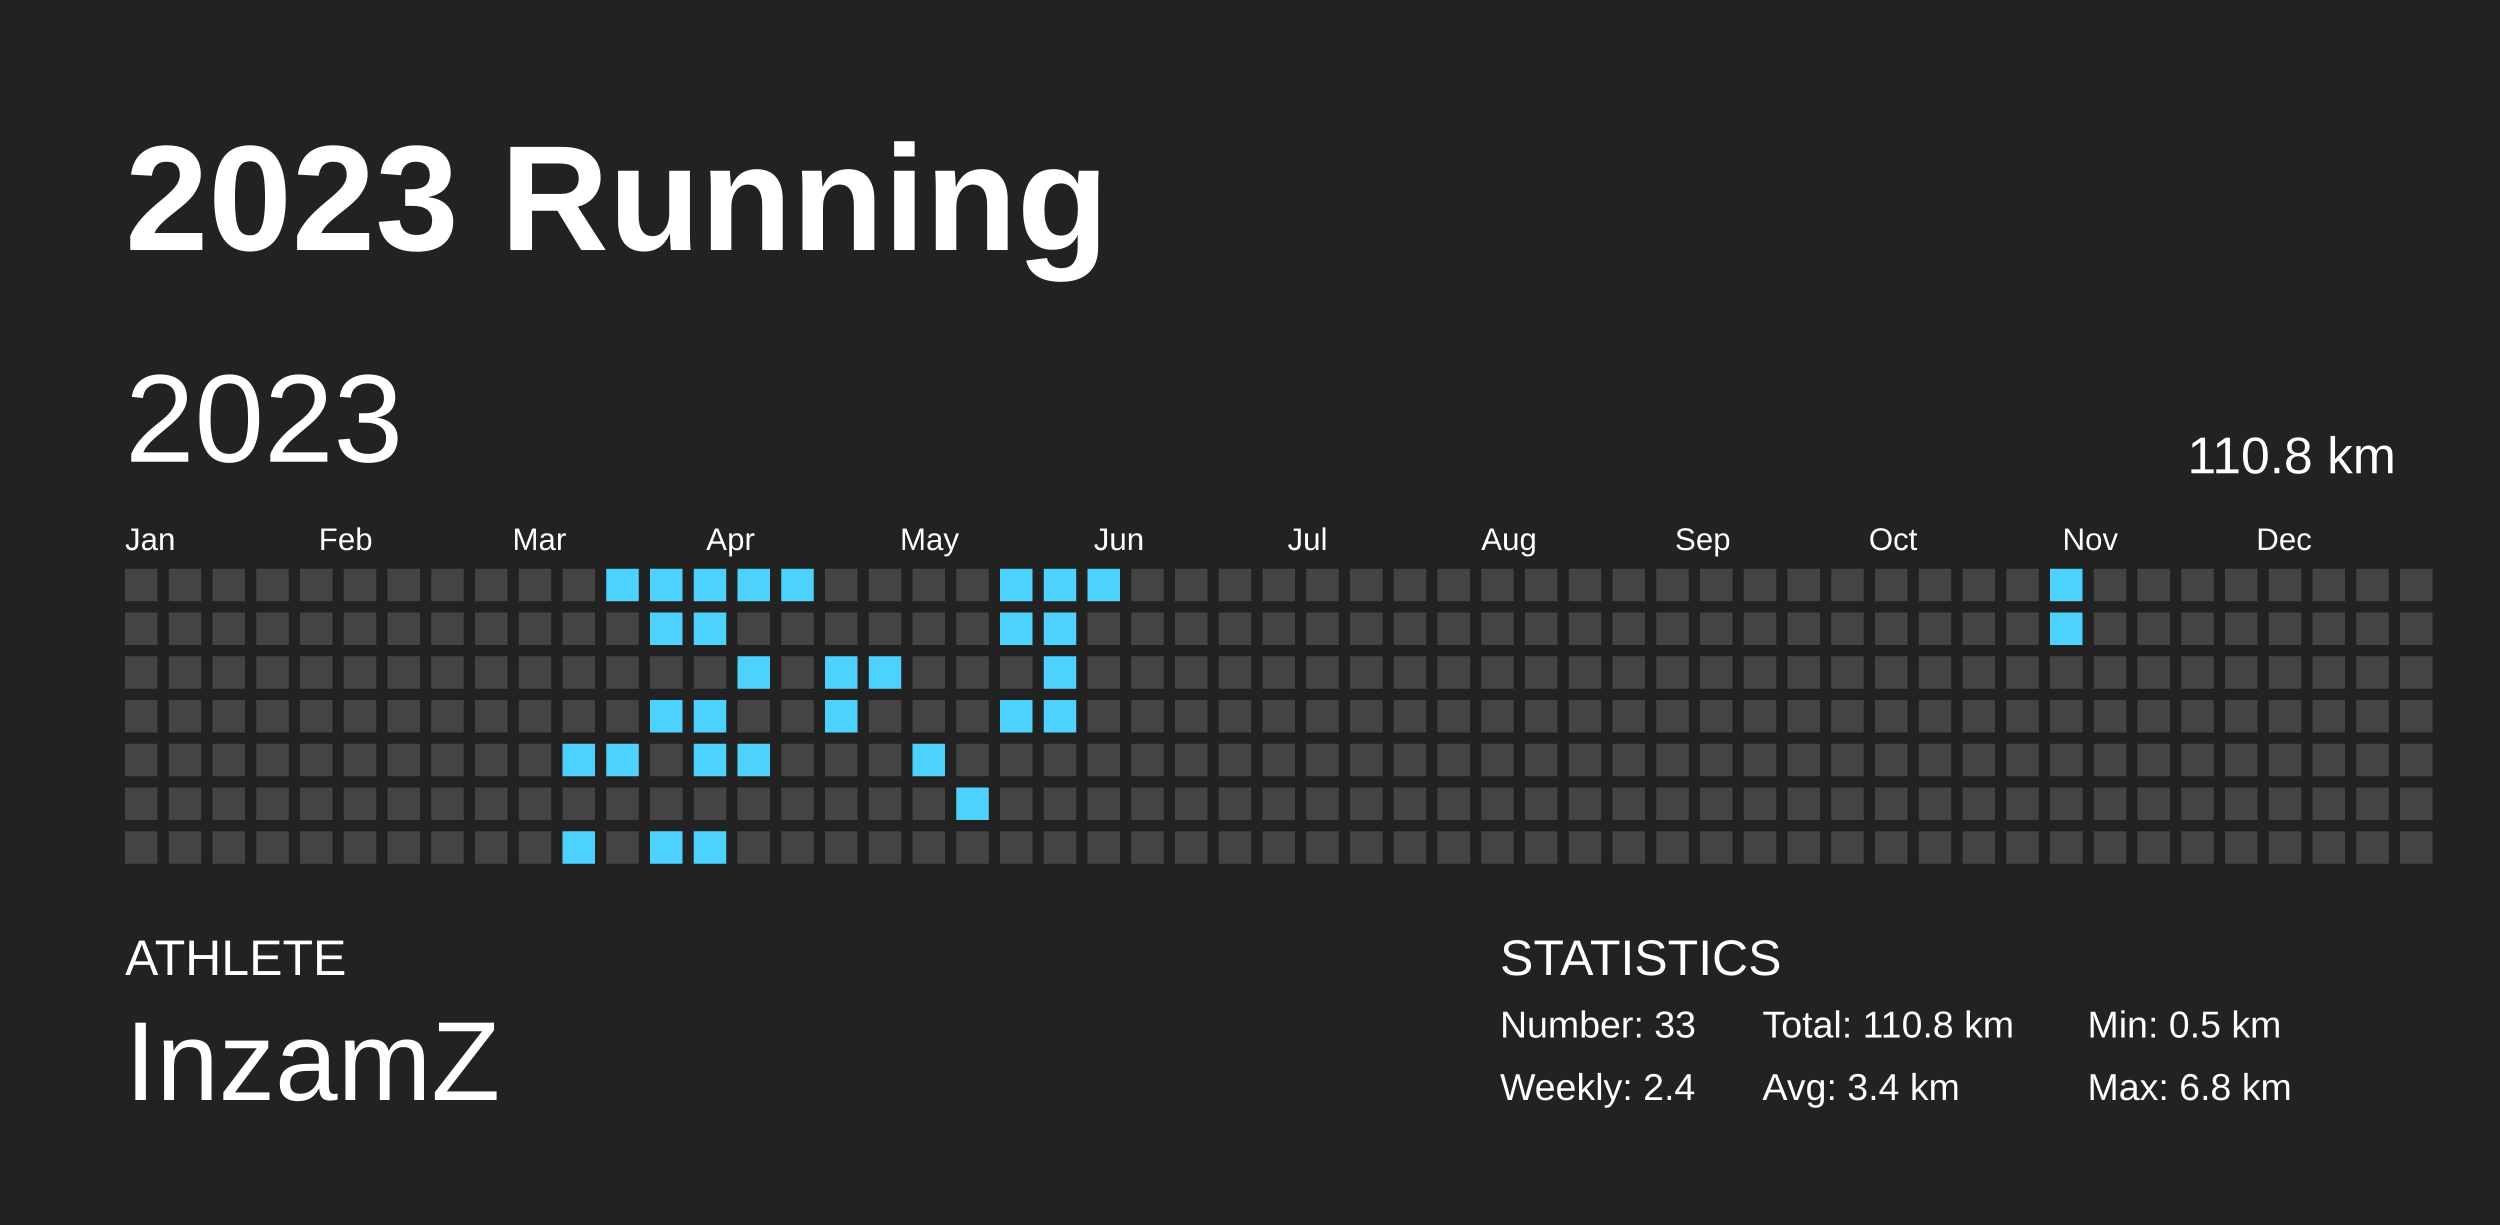
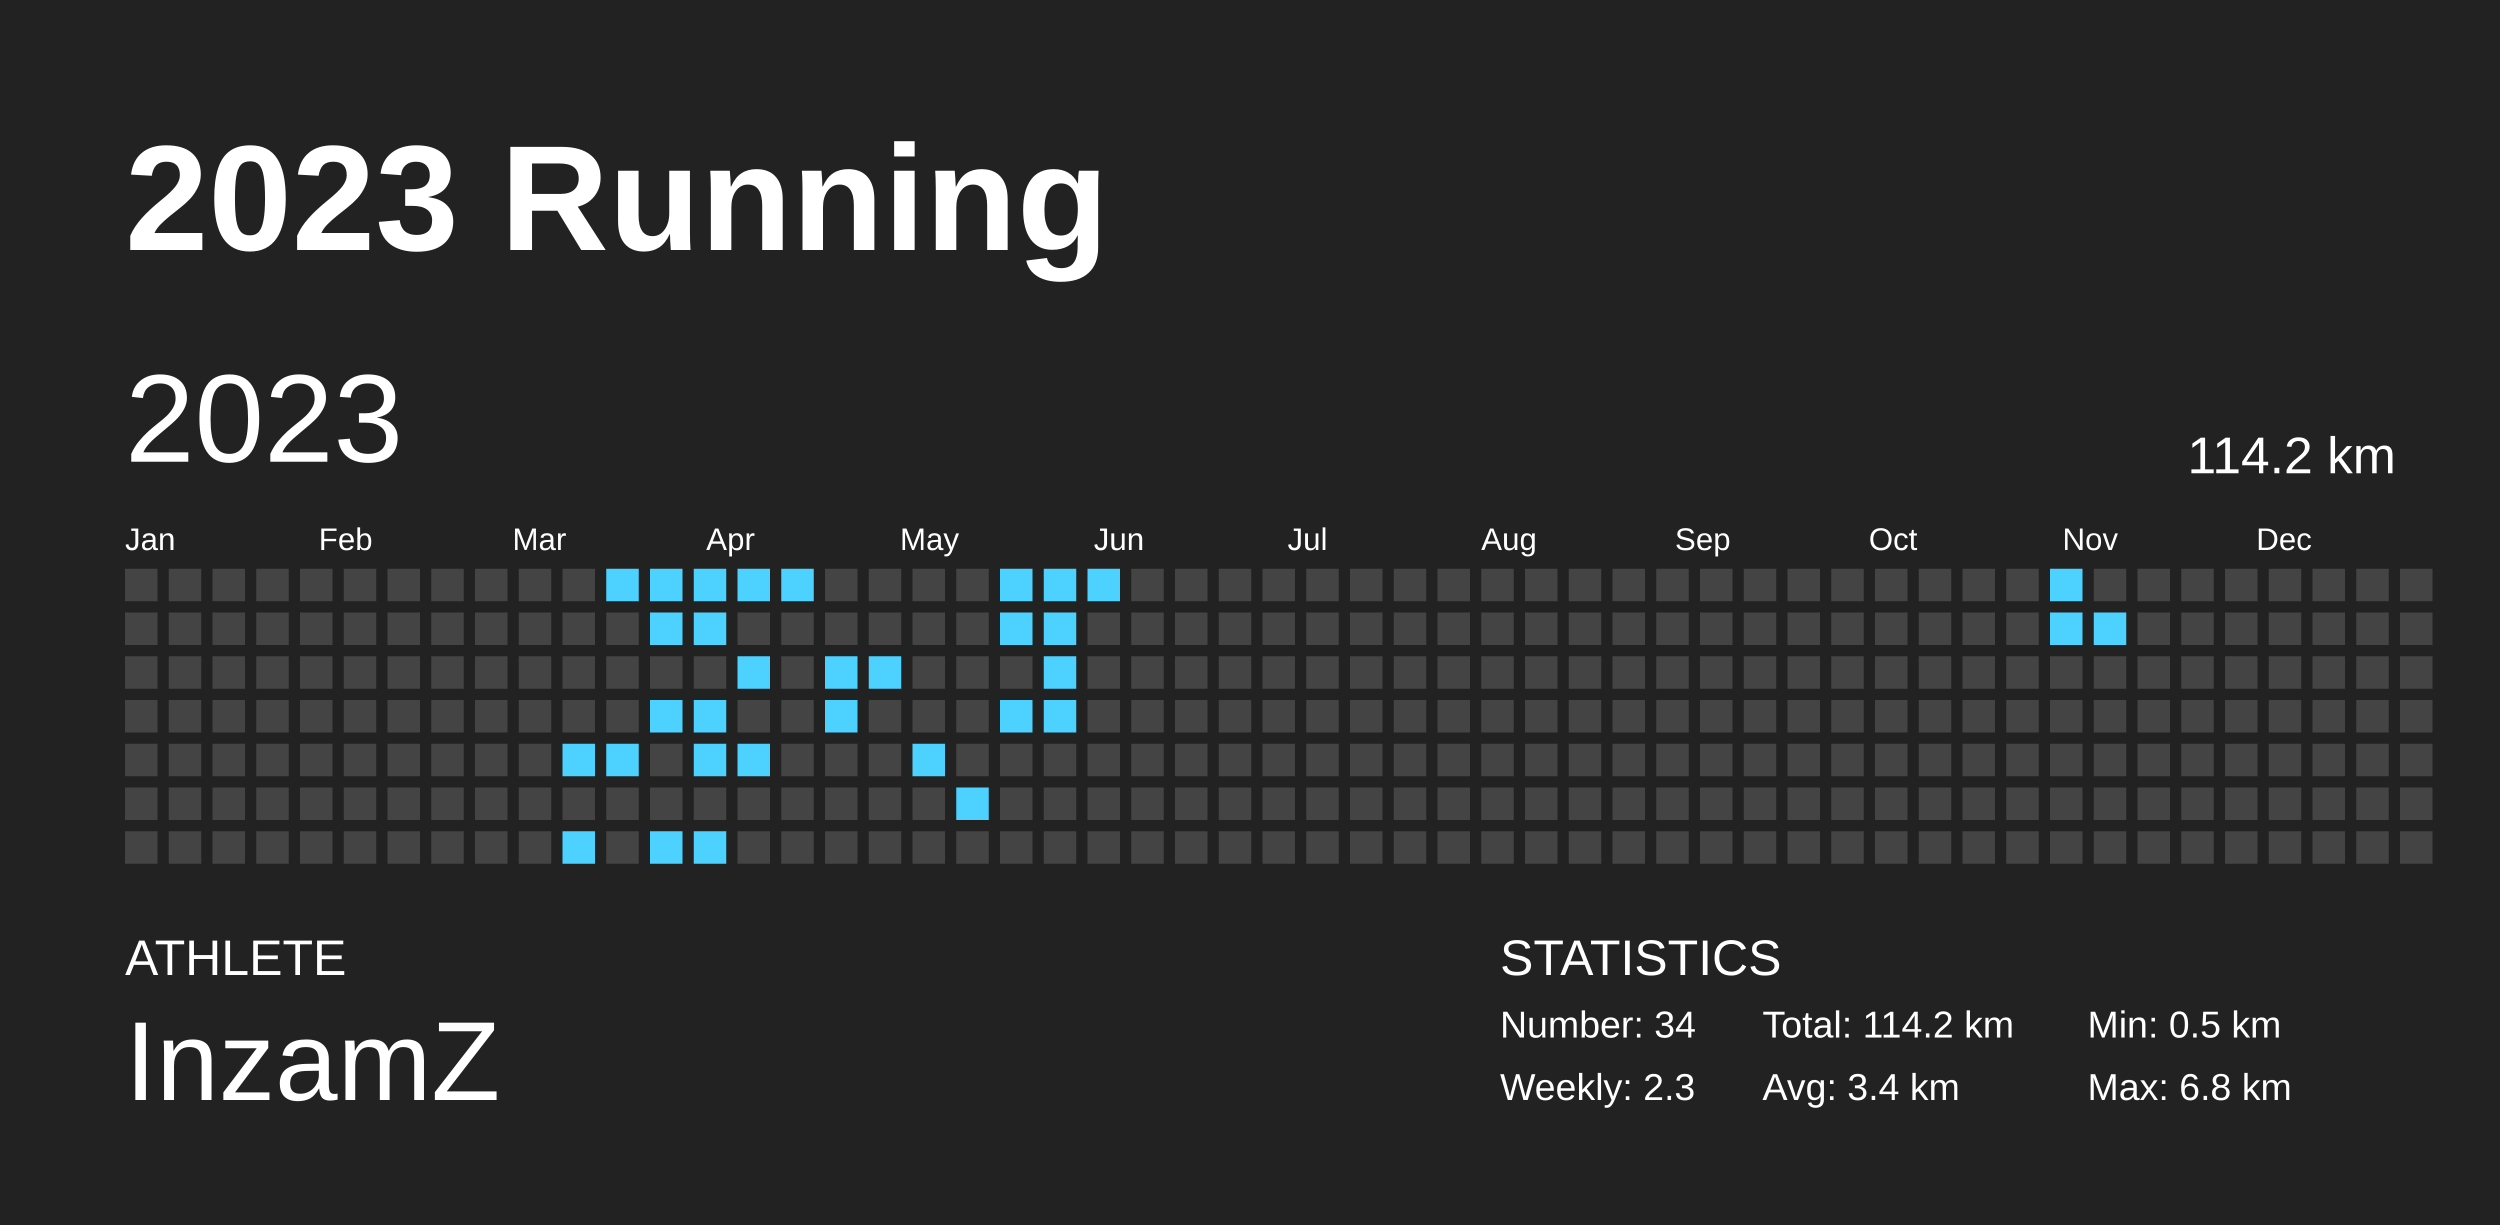
<svg xmlns="http://www.w3.org/2000/svg" baseProfile="full" height="98mm" version="1.1" viewBox="0,0,200,98" width="200mm">
  <defs />
  <rect fill="#222222" height="98" width="200" x="0" y="0" />
  <text fill="#FFFFFF" style="font-size:12px; font-family:Arial; font-weight:bold;" x="10" y="20">2023 Running</text>
  <text fill="#FFFFFF" style="font-size:4px; font-family:Arial" x="10" y="78">ATHLETE</text>
  <text fill="#FFFFFF" style="font-size:9px; font-family:Arial" x="10" y="88">InzamZ</text>
  <text fill="#FFFFFF" style="font-size:4px; font-family:Arial" x="120" y="78">STATISTICS</text>
-   <text fill="#FFFFFF" style="font-size:3px; font-family:Arial" x="120" y="83">Number: 33</text>
-   <text fill="#FFFFFF" style="font-size:3px; font-family:Arial" x="120" y="88">Weekly: 2.4</text>
-   <text fill="#FFFFFF" style="font-size:3px; font-family:Arial" x="141" y="83">Total: 110.8 km</text>
+   <text fill="#FFFFFF" style="font-size:3px; font-family:Arial" x="120" y="83">Number: 34</text>
+   <text fill="#FFFFFF" style="font-size:3px; font-family:Arial" x="120" y="88">Weekly: 2.3</text>
+   <text fill="#FFFFFF" style="font-size:3px; font-family:Arial" x="141" y="83">Total: 114.2 km</text>
  <text fill="#FFFFFF" style="font-size:3px; font-family:Arial" x="141" y="88">Avg: 3.4 km</text>
  <text fill="#FFFFFF" style="font-size:3px; font-family:Arial" x="167" y="83">Min: 0.5 km</text>
  <text fill="#FFFFFF" style="font-size:3px; font-family:Arial" x="167" y="88">Max: 6.8 km</text>
  <text dominant-baseline="hanging" fill="#FFFFFF" style="font-size:10.0px; font-family:Arial;" x="10" y="30">2023</text>
-   <text dominant-baseline="hanging" fill="#FFFFFF" style="font-size:4.125px; font-family:Arial;" x="175" y="35">110.8 km</text>
+   <text dominant-baseline="hanging" fill="#FFFFFF" style="font-size:4.125px; font-family:Arial;" x="175" y="35">114.2 km</text>
  <text fill="#FFFFFF" style="font-size:2.5px; font-family:Arial" x="10.0" y="44">Jan</text>
  <text fill="#FFFFFF" style="font-size:2.5px; font-family:Arial" x="25.5" y="44">Feb</text>
  <text fill="#FFFFFF" style="font-size:2.5px; font-family:Arial" x="41.0" y="44">Mar</text>
  <text fill="#FFFFFF" style="font-size:2.5px; font-family:Arial" x="56.5" y="44">Apr</text>
  <text fill="#FFFFFF" style="font-size:2.5px; font-family:Arial" x="72.0" y="44">May</text>
  <text fill="#FFFFFF" style="font-size:2.5px; font-family:Arial" x="87.5" y="44">Jun</text>
  <text fill="#FFFFFF" style="font-size:2.5px; font-family:Arial" x="103.0" y="44">Jul</text>
  <text fill="#FFFFFF" style="font-size:2.5px; font-family:Arial" x="118.5" y="44">Aug</text>
  <text fill="#FFFFFF" style="font-size:2.5px; font-family:Arial" x="134.0" y="44">Sep</text>
  <text fill="#FFFFFF" style="font-size:2.5px; font-family:Arial" x="149.5" y="44">Oct</text>
  <text fill="#FFFFFF" style="font-size:2.5px; font-family:Arial" x="165.0" y="44">Nov</text>
  <text fill="#FFFFFF" style="font-size:2.5px; font-family:Arial" x="180.5" y="44">Dec</text>
  <rect fill="#444444" height="2.6" width="2.6" x="10.0" y="45.5" />
  <rect fill="#444444" height="2.6" width="2.6" x="10.0" y="49.0" />
  <rect fill="#444444" height="2.6" width="2.6" x="10.0" y="52.5" />
  <rect fill="#444444" height="2.6" width="2.6" x="10.0" y="56.0" />
  <rect fill="#444444" height="2.6" width="2.6" x="10.0" y="59.5" />
  <rect fill="#444444" height="2.6" width="2.6" x="10.0" y="63.0" />
  <rect fill="#444444" height="2.6" width="2.6" x="10.0" y="66.5" />
  <rect fill="#444444" height="2.6" width="2.6" x="13.5" y="45.5" />
  <rect fill="#444444" height="2.6" width="2.6" x="13.5" y="49.0" />
  <rect fill="#444444" height="2.6" width="2.6" x="13.5" y="52.5" />
  <rect fill="#444444" height="2.6" width="2.6" x="13.5" y="56.0" />
  <rect fill="#444444" height="2.6" width="2.6" x="13.5" y="59.5" />
  <rect fill="#444444" height="2.6" width="2.6" x="13.5" y="63.0" />
  <rect fill="#444444" height="2.6" width="2.6" x="13.5" y="66.5" />
  <rect fill="#444444" height="2.6" width="2.6" x="17.0" y="45.5" />
  <rect fill="#444444" height="2.6" width="2.6" x="17.0" y="49.0" />
  <rect fill="#444444" height="2.6" width="2.6" x="17.0" y="52.5" />
  <rect fill="#444444" height="2.6" width="2.6" x="17.0" y="56.0" />
  <rect fill="#444444" height="2.6" width="2.6" x="17.0" y="59.5" />
  <rect fill="#444444" height="2.6" width="2.6" x="17.0" y="63.0" />
  <rect fill="#444444" height="2.6" width="2.6" x="17.0" y="66.5" />
  <rect fill="#444444" height="2.6" width="2.6" x="20.5" y="45.5" />
  <rect fill="#444444" height="2.6" width="2.6" x="20.5" y="49.0" />
  <rect fill="#444444" height="2.6" width="2.6" x="20.5" y="52.5" />
  <rect fill="#444444" height="2.6" width="2.6" x="20.5" y="56.0" />
  <rect fill="#444444" height="2.6" width="2.6" x="20.5" y="59.5" />
  <rect fill="#444444" height="2.6" width="2.6" x="20.5" y="63.0" />
  <rect fill="#444444" height="2.6" width="2.6" x="20.5" y="66.5" />
  <rect fill="#444444" height="2.6" width="2.6" x="24.0" y="45.5" />
  <rect fill="#444444" height="2.6" width="2.6" x="24.0" y="49.0" />
  <rect fill="#444444" height="2.6" width="2.6" x="24.0" y="52.5" />
  <rect fill="#444444" height="2.6" width="2.6" x="24.0" y="56.0" />
  <rect fill="#444444" height="2.6" width="2.6" x="24.0" y="59.5" />
  <rect fill="#444444" height="2.6" width="2.6" x="24.0" y="63.0" />
  <rect fill="#444444" height="2.6" width="2.6" x="24.0" y="66.5" />
  <rect fill="#444444" height="2.6" width="2.6" x="27.5" y="45.5" />
  <rect fill="#444444" height="2.6" width="2.6" x="27.5" y="49.0" />
  <rect fill="#444444" height="2.6" width="2.6" x="27.5" y="52.5" />
  <rect fill="#444444" height="2.6" width="2.6" x="27.5" y="56.0" />
  <rect fill="#444444" height="2.6" width="2.6" x="27.5" y="59.5" />
  <rect fill="#444444" height="2.6" width="2.6" x="27.5" y="63.0" />
  <rect fill="#444444" height="2.6" width="2.6" x="27.5" y="66.5" />
  <rect fill="#444444" height="2.6" width="2.6" x="31.0" y="45.5" />
  <rect fill="#444444" height="2.6" width="2.6" x="31.0" y="49.0" />
  <rect fill="#444444" height="2.6" width="2.6" x="31.0" y="52.5" />
  <rect fill="#444444" height="2.6" width="2.6" x="31.0" y="56.0" />
  <rect fill="#444444" height="2.6" width="2.6" x="31.0" y="59.5" />
  <rect fill="#444444" height="2.6" width="2.6" x="31.0" y="63.0" />
  <rect fill="#444444" height="2.6" width="2.6" x="31.0" y="66.5" />
  <rect fill="#444444" height="2.6" width="2.6" x="34.5" y="45.5" />
  <rect fill="#444444" height="2.6" width="2.6" x="34.5" y="49.0" />
  <rect fill="#444444" height="2.6" width="2.6" x="34.5" y="52.5" />
  <rect fill="#444444" height="2.6" width="2.6" x="34.5" y="56.0" />
  <rect fill="#444444" height="2.6" width="2.6" x="34.5" y="59.5" />
  <rect fill="#444444" height="2.6" width="2.6" x="34.5" y="63.0" />
  <rect fill="#444444" height="2.6" width="2.6" x="34.5" y="66.5" />
  <rect fill="#444444" height="2.6" width="2.6" x="38.0" y="45.5" />
  <rect fill="#444444" height="2.6" width="2.6" x="38.0" y="49.0" />
  <rect fill="#444444" height="2.6" width="2.6" x="38.0" y="52.5" />
  <rect fill="#444444" height="2.6" width="2.6" x="38.0" y="56.0" />
  <rect fill="#444444" height="2.6" width="2.6" x="38.0" y="59.5" />
  <rect fill="#444444" height="2.6" width="2.6" x="38.0" y="63.0" />
  <rect fill="#444444" height="2.6" width="2.6" x="38.0" y="66.5" />
  <rect fill="#444444" height="2.6" width="2.6" x="41.5" y="45.5" />
  <rect fill="#444444" height="2.6" width="2.6" x="41.5" y="49.0" />
  <rect fill="#444444" height="2.6" width="2.6" x="41.5" y="52.5" />
  <rect fill="#444444" height="2.6" width="2.6" x="41.5" y="56.0" />
  <rect fill="#444444" height="2.6" width="2.6" x="41.5" y="59.5" />
  <rect fill="#444444" height="2.6" width="2.6" x="41.5" y="63.0" />
  <rect fill="#444444" height="2.6" width="2.6" x="41.5" y="66.5" />
  <rect fill="#444444" height="2.6" width="2.6" x="45.0" y="45.5" />
  <rect fill="#444444" height="2.6" width="2.6" x="45.0" y="49.0" />
  <rect fill="#444444" height="2.6" width="2.6" x="45.0" y="52.5" />
  <rect fill="#444444" height="2.6" width="2.6" x="45.0" y="56.0" />
  <rect fill="#4dd2ff" height="2.6" width="2.6" x="45.0" y="59.5" />
  <rect fill="#444444" height="2.6" width="2.6" x="45.0" y="63.0" />
  <rect fill="#4dd2ff" height="2.6" width="2.6" x="45.0" y="66.5" />
  <rect fill="#4dd2ff" height="2.6" width="2.6" x="48.5" y="45.5" />
  <rect fill="#444444" height="2.6" width="2.6" x="48.5" y="49.0" />
  <rect fill="#444444" height="2.6" width="2.6" x="48.5" y="52.5" />
  <rect fill="#444444" height="2.6" width="2.6" x="48.5" y="56.0" />
  <rect fill="#4dd2ff" height="2.6" width="2.6" x="48.5" y="59.5" />
  <rect fill="#444444" height="2.6" width="2.6" x="48.5" y="63.0" />
  <rect fill="#444444" height="2.6" width="2.6" x="48.5" y="66.5" />
  <rect fill="#4dd2ff" height="2.6" width="2.6" x="52.0" y="45.5" />
  <rect fill="#4dd2ff" height="2.6" width="2.6" x="52.0" y="49.0" />
  <rect fill="#444444" height="2.6" width="2.6" x="52.0" y="52.5" />
  <rect fill="#4dd2ff" height="2.6" width="2.6" x="52.0" y="56.0" />
  <rect fill="#444444" height="2.6" width="2.6" x="52.0" y="59.5" />
  <rect fill="#444444" height="2.6" width="2.6" x="52.0" y="63.0" />
  <rect fill="#4dd2ff" height="2.6" width="2.6" x="52.0" y="66.5" />
  <rect fill="#4dd2ff" height="2.6" width="2.6" x="55.5" y="45.5" />
  <rect fill="#4dd2ff" height="2.6" width="2.6" x="55.5" y="49.0" />
  <rect fill="#444444" height="2.6" width="2.6" x="55.5" y="52.5" />
  <rect fill="#4dd2ff" height="2.6" width="2.6" x="55.5" y="56.0" />
  <rect fill="#4dd2ff" height="2.6" width="2.6" x="55.5" y="59.5" />
  <rect fill="#444444" height="2.6" width="2.6" x="55.5" y="63.0" />
  <rect fill="#4dd2ff" height="2.6" width="2.6" x="55.5" y="66.5" />
  <rect fill="#4dd2ff" height="2.6" width="2.6" x="59.0" y="45.5" />
  <rect fill="#444444" height="2.6" width="2.6" x="59.0" y="49.0" />
  <rect fill="#4dd2ff" height="2.6" width="2.6" x="59.0" y="52.5" />
  <rect fill="#444444" height="2.6" width="2.6" x="59.0" y="56.0" />
  <rect fill="#4dd2ff" height="2.6" width="2.6" x="59.0" y="59.5" />
  <rect fill="#444444" height="2.6" width="2.6" x="59.0" y="63.0" />
  <rect fill="#444444" height="2.6" width="2.6" x="59.0" y="66.5" />
  <rect fill="#4dd2ff" height="2.6" width="2.6" x="62.5" y="45.5" />
  <rect fill="#444444" height="2.6" width="2.6" x="62.5" y="49.0" />
  <rect fill="#444444" height="2.6" width="2.6" x="62.5" y="52.5" />
  <rect fill="#444444" height="2.6" width="2.6" x="62.5" y="56.0" />
  <rect fill="#444444" height="2.6" width="2.6" x="62.5" y="59.5" />
  <rect fill="#444444" height="2.6" width="2.6" x="62.5" y="63.0" />
  <rect fill="#444444" height="2.6" width="2.6" x="62.5" y="66.5" />
  <rect fill="#444444" height="2.6" width="2.6" x="66.0" y="45.5" />
  <rect fill="#444444" height="2.6" width="2.6" x="66.0" y="49.0" />
  <rect fill="#4dd2ff" height="2.6" width="2.6" x="66.0" y="52.5" />
  <rect fill="#4dd2ff" height="2.6" width="2.6" x="66.0" y="56.0" />
  <rect fill="#444444" height="2.6" width="2.6" x="66.0" y="59.5" />
  <rect fill="#444444" height="2.6" width="2.6" x="66.0" y="63.0" />
  <rect fill="#444444" height="2.6" width="2.6" x="66.0" y="66.5" />
  <rect fill="#444444" height="2.6" width="2.6" x="69.5" y="45.5" />
  <rect fill="#444444" height="2.6" width="2.6" x="69.5" y="49.0" />
  <rect fill="#4dd2ff" height="2.6" width="2.6" x="69.5" y="52.5" />
  <rect fill="#444444" height="2.6" width="2.6" x="69.5" y="56.0" />
  <rect fill="#444444" height="2.6" width="2.6" x="69.5" y="59.5" />
  <rect fill="#444444" height="2.6" width="2.6" x="69.5" y="63.0" />
  <rect fill="#444444" height="2.6" width="2.6" x="69.5" y="66.5" />
  <rect fill="#444444" height="2.6" width="2.6" x="73.0" y="45.5" />
  <rect fill="#444444" height="2.6" width="2.6" x="73.0" y="49.0" />
  <rect fill="#444444" height="2.6" width="2.6" x="73.0" y="52.5" />
  <rect fill="#444444" height="2.6" width="2.6" x="73.0" y="56.0" />
  <rect fill="#4dd2ff" height="2.6" width="2.6" x="73.0" y="59.5" />
  <rect fill="#444444" height="2.6" width="2.6" x="73.0" y="63.0" />
  <rect fill="#444444" height="2.6" width="2.6" x="73.0" y="66.5" />
  <rect fill="#444444" height="2.6" width="2.6" x="76.5" y="45.5" />
  <rect fill="#444444" height="2.6" width="2.6" x="76.5" y="49.0" />
  <rect fill="#444444" height="2.6" width="2.6" x="76.5" y="52.5" />
  <rect fill="#444444" height="2.6" width="2.6" x="76.5" y="56.0" />
  <rect fill="#444444" height="2.6" width="2.6" x="76.5" y="59.5" />
  <rect fill="#4dd2ff" height="2.6" width="2.6" x="76.5" y="63.0" />
  <rect fill="#444444" height="2.6" width="2.6" x="76.5" y="66.5" />
  <rect fill="#4dd2ff" height="2.6" width="2.6" x="80.0" y="45.5" />
  <rect fill="#4dd2ff" height="2.6" width="2.6" x="80.0" y="49.0" />
  <rect fill="#444444" height="2.6" width="2.6" x="80.0" y="52.5" />
  <rect fill="#4dd2ff" height="2.6" width="2.6" x="80.0" y="56.0" />
  <rect fill="#444444" height="2.6" width="2.6" x="80.0" y="59.5" />
  <rect fill="#444444" height="2.6" width="2.6" x="80.0" y="63.0" />
  <rect fill="#444444" height="2.6" width="2.6" x="80.0" y="66.5" />
  <rect fill="#4dd2ff" height="2.6" width="2.6" x="83.5" y="45.5" />
  <rect fill="#4dd2ff" height="2.6" width="2.6" x="83.5" y="49.0" />
  <rect fill="#4dd2ff" height="2.6" width="2.6" x="83.5" y="52.5" />
  <rect fill="#4dd2ff" height="2.6" width="2.6" x="83.5" y="56.0" />
  <rect fill="#444444" height="2.6" width="2.6" x="83.5" y="59.5" />
  <rect fill="#444444" height="2.6" width="2.6" x="83.5" y="63.0" />
  <rect fill="#444444" height="2.6" width="2.6" x="83.5" y="66.5" />
  <rect fill="#4dd2ff" height="2.6" width="2.6" x="87.0" y="45.5" />
  <rect fill="#444444" height="2.6" width="2.6" x="87.0" y="49.0" />
  <rect fill="#444444" height="2.6" width="2.6" x="87.0" y="52.5" />
  <rect fill="#444444" height="2.6" width="2.6" x="87.0" y="56.0" />
  <rect fill="#444444" height="2.6" width="2.6" x="87.0" y="59.5" />
  <rect fill="#444444" height="2.6" width="2.6" x="87.0" y="63.0" />
  <rect fill="#444444" height="2.6" width="2.6" x="87.0" y="66.5" />
  <rect fill="#444444" height="2.6" width="2.6" x="90.5" y="45.5" />
  <rect fill="#444444" height="2.6" width="2.6" x="90.5" y="49.0" />
  <rect fill="#444444" height="2.6" width="2.6" x="90.5" y="52.5" />
  <rect fill="#444444" height="2.6" width="2.6" x="90.5" y="56.0" />
  <rect fill="#444444" height="2.6" width="2.6" x="90.5" y="59.5" />
  <rect fill="#444444" height="2.6" width="2.6" x="90.5" y="63.0" />
  <rect fill="#444444" height="2.6" width="2.6" x="90.5" y="66.5" />
  <rect fill="#444444" height="2.6" width="2.6" x="94.0" y="45.5" />
  <rect fill="#444444" height="2.6" width="2.6" x="94.0" y="49.0" />
  <rect fill="#444444" height="2.6" width="2.6" x="94.0" y="52.5" />
  <rect fill="#444444" height="2.6" width="2.6" x="94.0" y="56.0" />
  <rect fill="#444444" height="2.6" width="2.6" x="94.0" y="59.5" />
  <rect fill="#444444" height="2.6" width="2.6" x="94.0" y="63.0" />
  <rect fill="#444444" height="2.6" width="2.6" x="94.0" y="66.5" />
  <rect fill="#444444" height="2.6" width="2.6" x="97.5" y="45.5" />
  <rect fill="#444444" height="2.6" width="2.6" x="97.5" y="49.0" />
  <rect fill="#444444" height="2.6" width="2.6" x="97.5" y="52.5" />
  <rect fill="#444444" height="2.6" width="2.6" x="97.5" y="56.0" />
  <rect fill="#444444" height="2.6" width="2.6" x="97.5" y="59.5" />
  <rect fill="#444444" height="2.6" width="2.6" x="97.5" y="63.0" />
  <rect fill="#444444" height="2.6" width="2.6" x="97.5" y="66.5" />
  <rect fill="#444444" height="2.6" width="2.6" x="101.0" y="45.5" />
  <rect fill="#444444" height="2.6" width="2.6" x="101.0" y="49.0" />
  <rect fill="#444444" height="2.6" width="2.6" x="101.0" y="52.5" />
  <rect fill="#444444" height="2.6" width="2.6" x="101.0" y="56.0" />
  <rect fill="#444444" height="2.6" width="2.6" x="101.0" y="59.5" />
  <rect fill="#444444" height="2.6" width="2.6" x="101.0" y="63.0" />
  <rect fill="#444444" height="2.6" width="2.6" x="101.0" y="66.5" />
  <rect fill="#444444" height="2.6" width="2.6" x="104.5" y="45.5" />
  <rect fill="#444444" height="2.6" width="2.6" x="104.5" y="49.0" />
  <rect fill="#444444" height="2.6" width="2.6" x="104.5" y="52.5" />
  <rect fill="#444444" height="2.6" width="2.6" x="104.5" y="56.0" />
  <rect fill="#444444" height="2.6" width="2.6" x="104.5" y="59.5" />
  <rect fill="#444444" height="2.6" width="2.6" x="104.5" y="63.0" />
  <rect fill="#444444" height="2.6" width="2.6" x="104.5" y="66.5" />
  <rect fill="#444444" height="2.6" width="2.6" x="108.0" y="45.5" />
  <rect fill="#444444" height="2.6" width="2.6" x="108.0" y="49.0" />
  <rect fill="#444444" height="2.6" width="2.6" x="108.0" y="52.5" />
  <rect fill="#444444" height="2.6" width="2.6" x="108.0" y="56.0" />
  <rect fill="#444444" height="2.6" width="2.6" x="108.0" y="59.5" />
  <rect fill="#444444" height="2.6" width="2.6" x="108.0" y="63.0" />
  <rect fill="#444444" height="2.6" width="2.6" x="108.0" y="66.5" />
  <rect fill="#444444" height="2.6" width="2.6" x="111.5" y="45.5" />
  <rect fill="#444444" height="2.6" width="2.6" x="111.5" y="49.0" />
  <rect fill="#444444" height="2.6" width="2.6" x="111.5" y="52.5" />
  <rect fill="#444444" height="2.6" width="2.6" x="111.5" y="56.0" />
  <rect fill="#444444" height="2.6" width="2.6" x="111.5" y="59.5" />
  <rect fill="#444444" height="2.6" width="2.6" x="111.5" y="63.0" />
  <rect fill="#444444" height="2.6" width="2.6" x="111.5" y="66.5" />
  <rect fill="#444444" height="2.6" width="2.6" x="115.0" y="45.5" />
  <rect fill="#444444" height="2.6" width="2.6" x="115.0" y="49.0" />
  <rect fill="#444444" height="2.6" width="2.6" x="115.0" y="52.5" />
  <rect fill="#444444" height="2.6" width="2.6" x="115.0" y="56.0" />
  <rect fill="#444444" height="2.6" width="2.6" x="115.0" y="59.5" />
  <rect fill="#444444" height="2.6" width="2.6" x="115.0" y="63.0" />
  <rect fill="#444444" height="2.6" width="2.6" x="115.0" y="66.5" />
  <rect fill="#444444" height="2.6" width="2.6" x="118.5" y="45.5" />
  <rect fill="#444444" height="2.6" width="2.6" x="118.5" y="49.0" />
  <rect fill="#444444" height="2.6" width="2.6" x="118.5" y="52.5" />
  <rect fill="#444444" height="2.6" width="2.6" x="118.5" y="56.0" />
  <rect fill="#444444" height="2.6" width="2.6" x="118.5" y="59.5" />
  <rect fill="#444444" height="2.6" width="2.6" x="118.5" y="63.0" />
  <rect fill="#444444" height="2.6" width="2.6" x="118.5" y="66.5" />
  <rect fill="#444444" height="2.6" width="2.6" x="122.0" y="45.5" />
  <rect fill="#444444" height="2.6" width="2.6" x="122.0" y="49.0" />
  <rect fill="#444444" height="2.6" width="2.6" x="122.0" y="52.5" />
  <rect fill="#444444" height="2.6" width="2.6" x="122.0" y="56.0" />
  <rect fill="#444444" height="2.6" width="2.6" x="122.0" y="59.5" />
  <rect fill="#444444" height="2.6" width="2.6" x="122.0" y="63.0" />
  <rect fill="#444444" height="2.6" width="2.6" x="122.0" y="66.5" />
  <rect fill="#444444" height="2.6" width="2.6" x="125.5" y="45.5" />
  <rect fill="#444444" height="2.6" width="2.6" x="125.5" y="49.0" />
  <rect fill="#444444" height="2.6" width="2.6" x="125.5" y="52.5" />
  <rect fill="#444444" height="2.6" width="2.6" x="125.5" y="56.0" />
  <rect fill="#444444" height="2.6" width="2.6" x="125.5" y="59.5" />
  <rect fill="#444444" height="2.6" width="2.6" x="125.5" y="63.0" />
  <rect fill="#444444" height="2.6" width="2.6" x="125.5" y="66.5" />
  <rect fill="#444444" height="2.6" width="2.6" x="129.0" y="45.5" />
  <rect fill="#444444" height="2.6" width="2.6" x="129.0" y="49.0" />
  <rect fill="#444444" height="2.6" width="2.6" x="129.0" y="52.5" />
  <rect fill="#444444" height="2.6" width="2.6" x="129.0" y="56.0" />
  <rect fill="#444444" height="2.6" width="2.6" x="129.0" y="59.5" />
  <rect fill="#444444" height="2.6" width="2.6" x="129.0" y="63.0" />
  <rect fill="#444444" height="2.6" width="2.6" x="129.0" y="66.5" />
  <rect fill="#444444" height="2.6" width="2.6" x="132.5" y="45.5" />
  <rect fill="#444444" height="2.6" width="2.6" x="132.5" y="49.0" />
  <rect fill="#444444" height="2.6" width="2.6" x="132.5" y="52.5" />
  <rect fill="#444444" height="2.6" width="2.6" x="132.5" y="56.0" />
  <rect fill="#444444" height="2.6" width="2.6" x="132.5" y="59.5" />
  <rect fill="#444444" height="2.6" width="2.6" x="132.5" y="63.0" />
  <rect fill="#444444" height="2.6" width="2.6" x="132.5" y="66.5" />
  <rect fill="#444444" height="2.6" width="2.6" x="136.0" y="45.5" />
  <rect fill="#444444" height="2.6" width="2.6" x="136.0" y="49.0" />
  <rect fill="#444444" height="2.6" width="2.6" x="136.0" y="52.5" />
  <rect fill="#444444" height="2.6" width="2.6" x="136.0" y="56.0" />
  <rect fill="#444444" height="2.6" width="2.6" x="136.0" y="59.5" />
  <rect fill="#444444" height="2.6" width="2.6" x="136.0" y="63.0" />
  <rect fill="#444444" height="2.6" width="2.6" x="136.0" y="66.5" />
  <rect fill="#444444" height="2.6" width="2.6" x="139.5" y="45.5" />
  <rect fill="#444444" height="2.6" width="2.6" x="139.5" y="49.0" />
  <rect fill="#444444" height="2.6" width="2.6" x="139.5" y="52.5" />
  <rect fill="#444444" height="2.6" width="2.6" x="139.5" y="56.0" />
  <rect fill="#444444" height="2.6" width="2.6" x="139.5" y="59.5" />
  <rect fill="#444444" height="2.6" width="2.6" x="139.5" y="63.0" />
  <rect fill="#444444" height="2.6" width="2.6" x="139.5" y="66.5" />
  <rect fill="#444444" height="2.6" width="2.6" x="143.0" y="45.5" />
  <rect fill="#444444" height="2.6" width="2.6" x="143.0" y="49.0" />
  <rect fill="#444444" height="2.6" width="2.6" x="143.0" y="52.5" />
  <rect fill="#444444" height="2.6" width="2.6" x="143.0" y="56.0" />
  <rect fill="#444444" height="2.6" width="2.6" x="143.0" y="59.5" />
  <rect fill="#444444" height="2.6" width="2.6" x="143.0" y="63.0" />
  <rect fill="#444444" height="2.6" width="2.6" x="143.0" y="66.5" />
  <rect fill="#444444" height="2.6" width="2.6" x="146.5" y="45.5" />
  <rect fill="#444444" height="2.6" width="2.6" x="146.5" y="49.0" />
  <rect fill="#444444" height="2.6" width="2.6" x="146.5" y="52.5" />
  <rect fill="#444444" height="2.6" width="2.6" x="146.5" y="56.0" />
  <rect fill="#444444" height="2.6" width="2.6" x="146.5" y="59.5" />
  <rect fill="#444444" height="2.6" width="2.6" x="146.5" y="63.0" />
  <rect fill="#444444" height="2.6" width="2.6" x="146.5" y="66.5" />
  <rect fill="#444444" height="2.6" width="2.6" x="150.0" y="45.5" />
  <rect fill="#444444" height="2.6" width="2.6" x="150.0" y="49.0" />
  <rect fill="#444444" height="2.6" width="2.6" x="150.0" y="52.5" />
  <rect fill="#444444" height="2.6" width="2.6" x="150.0" y="56.0" />
  <rect fill="#444444" height="2.6" width="2.6" x="150.0" y="59.5" />
  <rect fill="#444444" height="2.6" width="2.6" x="150.0" y="63.0" />
  <rect fill="#444444" height="2.6" width="2.6" x="150.0" y="66.5" />
  <rect fill="#444444" height="2.6" width="2.6" x="153.5" y="45.5" />
  <rect fill="#444444" height="2.6" width="2.6" x="153.5" y="49.0" />
  <rect fill="#444444" height="2.6" width="2.6" x="153.5" y="52.5" />
  <rect fill="#444444" height="2.6" width="2.6" x="153.5" y="56.0" />
  <rect fill="#444444" height="2.6" width="2.6" x="153.5" y="59.5" />
  <rect fill="#444444" height="2.6" width="2.6" x="153.5" y="63.0" />
  <rect fill="#444444" height="2.6" width="2.6" x="153.5" y="66.5" />
  <rect fill="#444444" height="2.6" width="2.6" x="157.0" y="45.5" />
  <rect fill="#444444" height="2.6" width="2.6" x="157.0" y="49.0" />
  <rect fill="#444444" height="2.6" width="2.6" x="157.0" y="52.5" />
  <rect fill="#444444" height="2.6" width="2.6" x="157.0" y="56.0" />
  <rect fill="#444444" height="2.6" width="2.6" x="157.0" y="59.5" />
  <rect fill="#444444" height="2.6" width="2.6" x="157.0" y="63.0" />
  <rect fill="#444444" height="2.6" width="2.6" x="157.0" y="66.5" />
  <rect fill="#444444" height="2.6" width="2.6" x="160.5" y="45.5" />
  <rect fill="#444444" height="2.6" width="2.6" x="160.5" y="49.0" />
  <rect fill="#444444" height="2.6" width="2.6" x="160.5" y="52.5" />
  <rect fill="#444444" height="2.6" width="2.6" x="160.5" y="56.0" />
  <rect fill="#444444" height="2.6" width="2.6" x="160.5" y="59.5" />
  <rect fill="#444444" height="2.6" width="2.6" x="160.5" y="63.0" />
  <rect fill="#444444" height="2.6" width="2.6" x="160.5" y="66.5" />
  <rect fill="#4dd2ff" height="2.6" width="2.6" x="164.0" y="45.5" />
  <rect fill="#4dd2ff" height="2.6" width="2.6" x="164.0" y="49.0" />
  <rect fill="#444444" height="2.6" width="2.6" x="164.0" y="52.5" />
  <rect fill="#444444" height="2.6" width="2.6" x="164.0" y="56.0" />
  <rect fill="#444444" height="2.6" width="2.6" x="164.0" y="59.5" />
  <rect fill="#444444" height="2.6" width="2.6" x="164.0" y="63.0" />
  <rect fill="#444444" height="2.6" width="2.6" x="164.0" y="66.5" />
  <rect fill="#444444" height="2.6" width="2.6" x="167.5" y="45.5" />
-   <rect fill="#444444" height="2.6" width="2.6" x="167.5" y="49.0" />
+   <rect fill="#4dd2ff" height="2.6" width="2.6" x="167.5" y="49.0" />
  <rect fill="#444444" height="2.6" width="2.6" x="167.5" y="52.5" />
  <rect fill="#444444" height="2.6" width="2.6" x="167.5" y="56.0" />
  <rect fill="#444444" height="2.6" width="2.6" x="167.5" y="59.5" />
  <rect fill="#444444" height="2.6" width="2.6" x="167.5" y="63.0" />
  <rect fill="#444444" height="2.6" width="2.6" x="167.5" y="66.5" />
  <rect fill="#444444" height="2.6" width="2.6" x="171.0" y="45.5" />
  <rect fill="#444444" height="2.6" width="2.6" x="171.0" y="49.0" />
  <rect fill="#444444" height="2.6" width="2.6" x="171.0" y="52.5" />
  <rect fill="#444444" height="2.6" width="2.6" x="171.0" y="56.0" />
  <rect fill="#444444" height="2.6" width="2.6" x="171.0" y="59.5" />
  <rect fill="#444444" height="2.6" width="2.6" x="171.0" y="63.0" />
  <rect fill="#444444" height="2.6" width="2.6" x="171.0" y="66.5" />
  <rect fill="#444444" height="2.6" width="2.6" x="174.5" y="45.5" />
  <rect fill="#444444" height="2.6" width="2.6" x="174.5" y="49.0" />
  <rect fill="#444444" height="2.6" width="2.6" x="174.5" y="52.5" />
  <rect fill="#444444" height="2.6" width="2.6" x="174.5" y="56.0" />
  <rect fill="#444444" height="2.6" width="2.6" x="174.5" y="59.5" />
  <rect fill="#444444" height="2.6" width="2.6" x="174.5" y="63.0" />
  <rect fill="#444444" height="2.6" width="2.6" x="174.5" y="66.5" />
  <rect fill="#444444" height="2.6" width="2.6" x="178.0" y="45.5" />
  <rect fill="#444444" height="2.6" width="2.6" x="178.0" y="49.0" />
  <rect fill="#444444" height="2.6" width="2.6" x="178.0" y="52.5" />
  <rect fill="#444444" height="2.6" width="2.6" x="178.0" y="56.0" />
  <rect fill="#444444" height="2.6" width="2.6" x="178.0" y="59.5" />
  <rect fill="#444444" height="2.6" width="2.6" x="178.0" y="63.0" />
  <rect fill="#444444" height="2.6" width="2.6" x="178.0" y="66.5" />
  <rect fill="#444444" height="2.6" width="2.6" x="181.5" y="45.5" />
  <rect fill="#444444" height="2.6" width="2.6" x="181.5" y="49.0" />
  <rect fill="#444444" height="2.6" width="2.6" x="181.5" y="52.5" />
  <rect fill="#444444" height="2.6" width="2.6" x="181.5" y="56.0" />
  <rect fill="#444444" height="2.6" width="2.6" x="181.5" y="59.5" />
  <rect fill="#444444" height="2.6" width="2.6" x="181.5" y="63.0" />
  <rect fill="#444444" height="2.6" width="2.6" x="181.5" y="66.5" />
  <rect fill="#444444" height="2.6" width="2.6" x="185.0" y="45.5" />
  <rect fill="#444444" height="2.6" width="2.6" x="185.0" y="49.0" />
  <rect fill="#444444" height="2.6" width="2.6" x="185.0" y="52.5" />
  <rect fill="#444444" height="2.6" width="2.6" x="185.0" y="56.0" />
  <rect fill="#444444" height="2.6" width="2.6" x="185.0" y="59.5" />
  <rect fill="#444444" height="2.6" width="2.6" x="185.0" y="63.0" />
  <rect fill="#444444" height="2.6" width="2.6" x="185.0" y="66.5" />
  <rect fill="#444444" height="2.6" width="2.6" x="188.5" y="45.5" />
  <rect fill="#444444" height="2.6" width="2.6" x="188.5" y="49.0" />
  <rect fill="#444444" height="2.6" width="2.6" x="188.5" y="52.5" />
  <rect fill="#444444" height="2.6" width="2.6" x="188.5" y="56.0" />
  <rect fill="#444444" height="2.6" width="2.6" x="188.5" y="59.5" />
  <rect fill="#444444" height="2.6" width="2.6" x="188.5" y="63.0" />
  <rect fill="#444444" height="2.6" width="2.6" x="188.5" y="66.5" />
  <rect fill="#444444" height="2.6" width="2.6" x="192.0" y="45.5" />
  <rect fill="#444444" height="2.6" width="2.6" x="192.0" y="49.0" />
  <rect fill="#444444" height="2.6" width="2.6" x="192.0" y="52.5" />
  <rect fill="#444444" height="2.6" width="2.6" x="192.0" y="56.0" />
  <rect fill="#444444" height="2.6" width="2.6" x="192.0" y="59.5" />
  <rect fill="#444444" height="2.6" width="2.6" x="192.0" y="63.0" />
  <rect fill="#444444" height="2.6" width="2.6" x="192.0" y="66.5" />
</svg>
